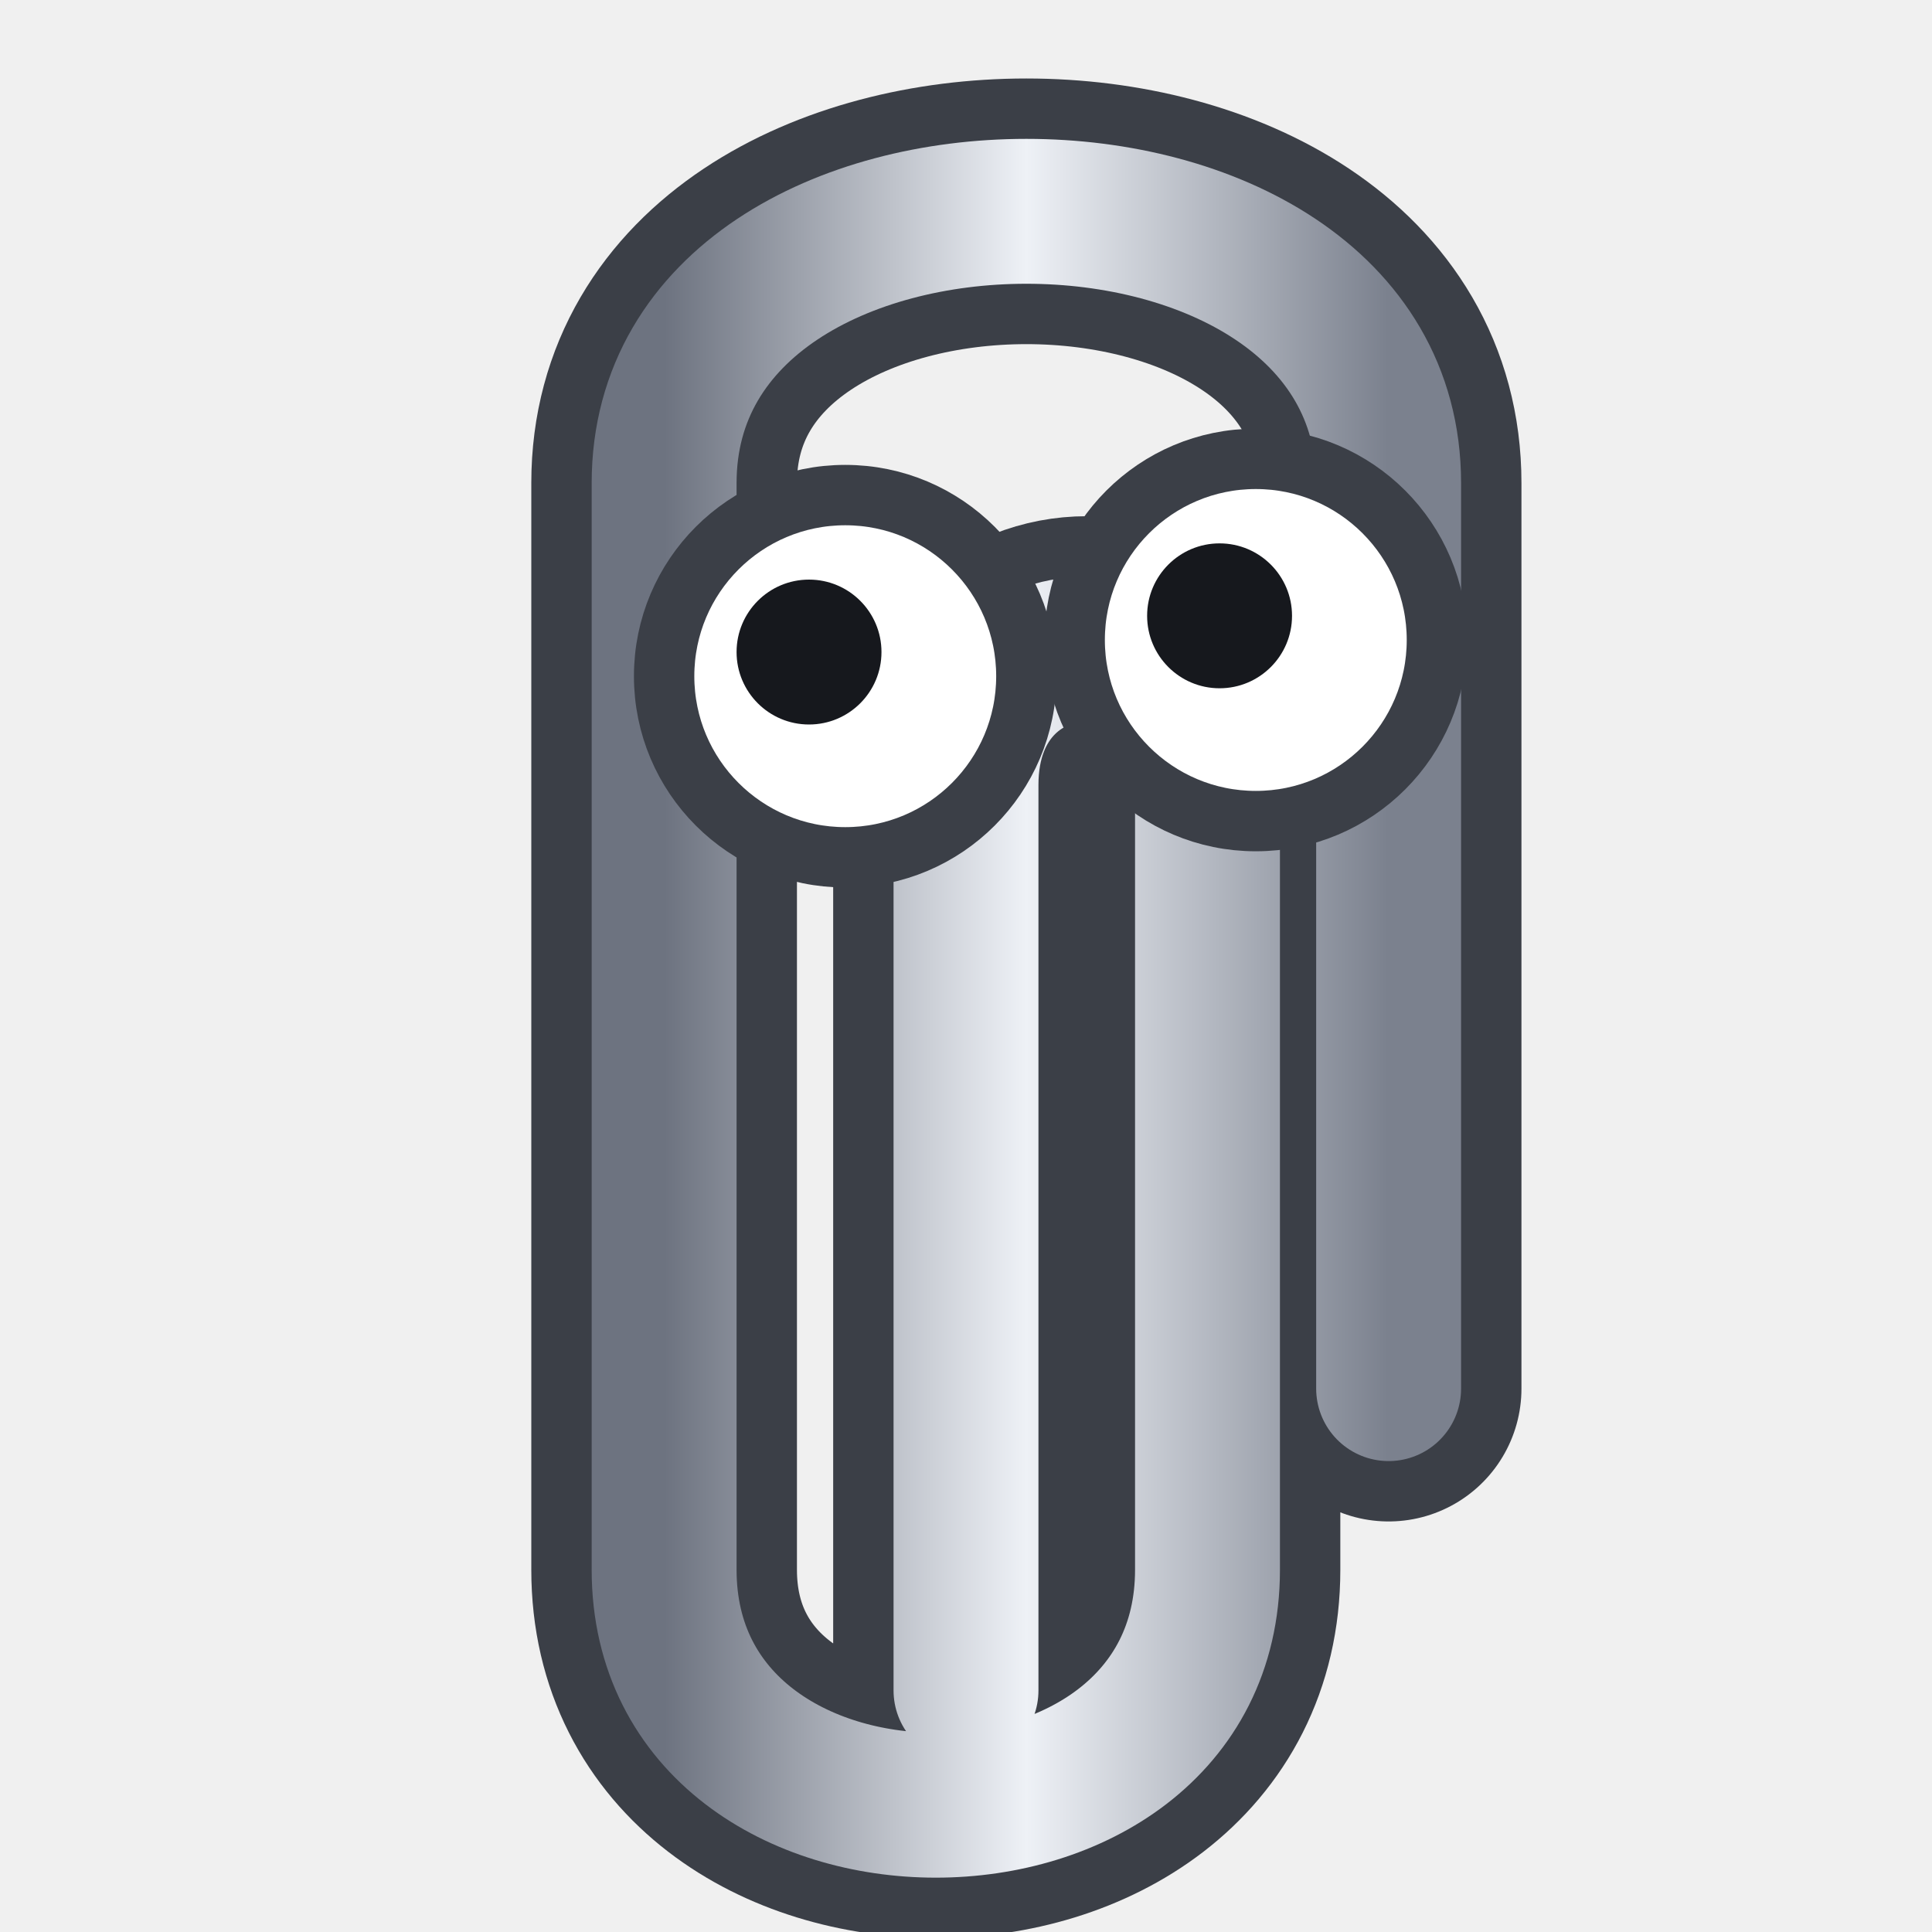
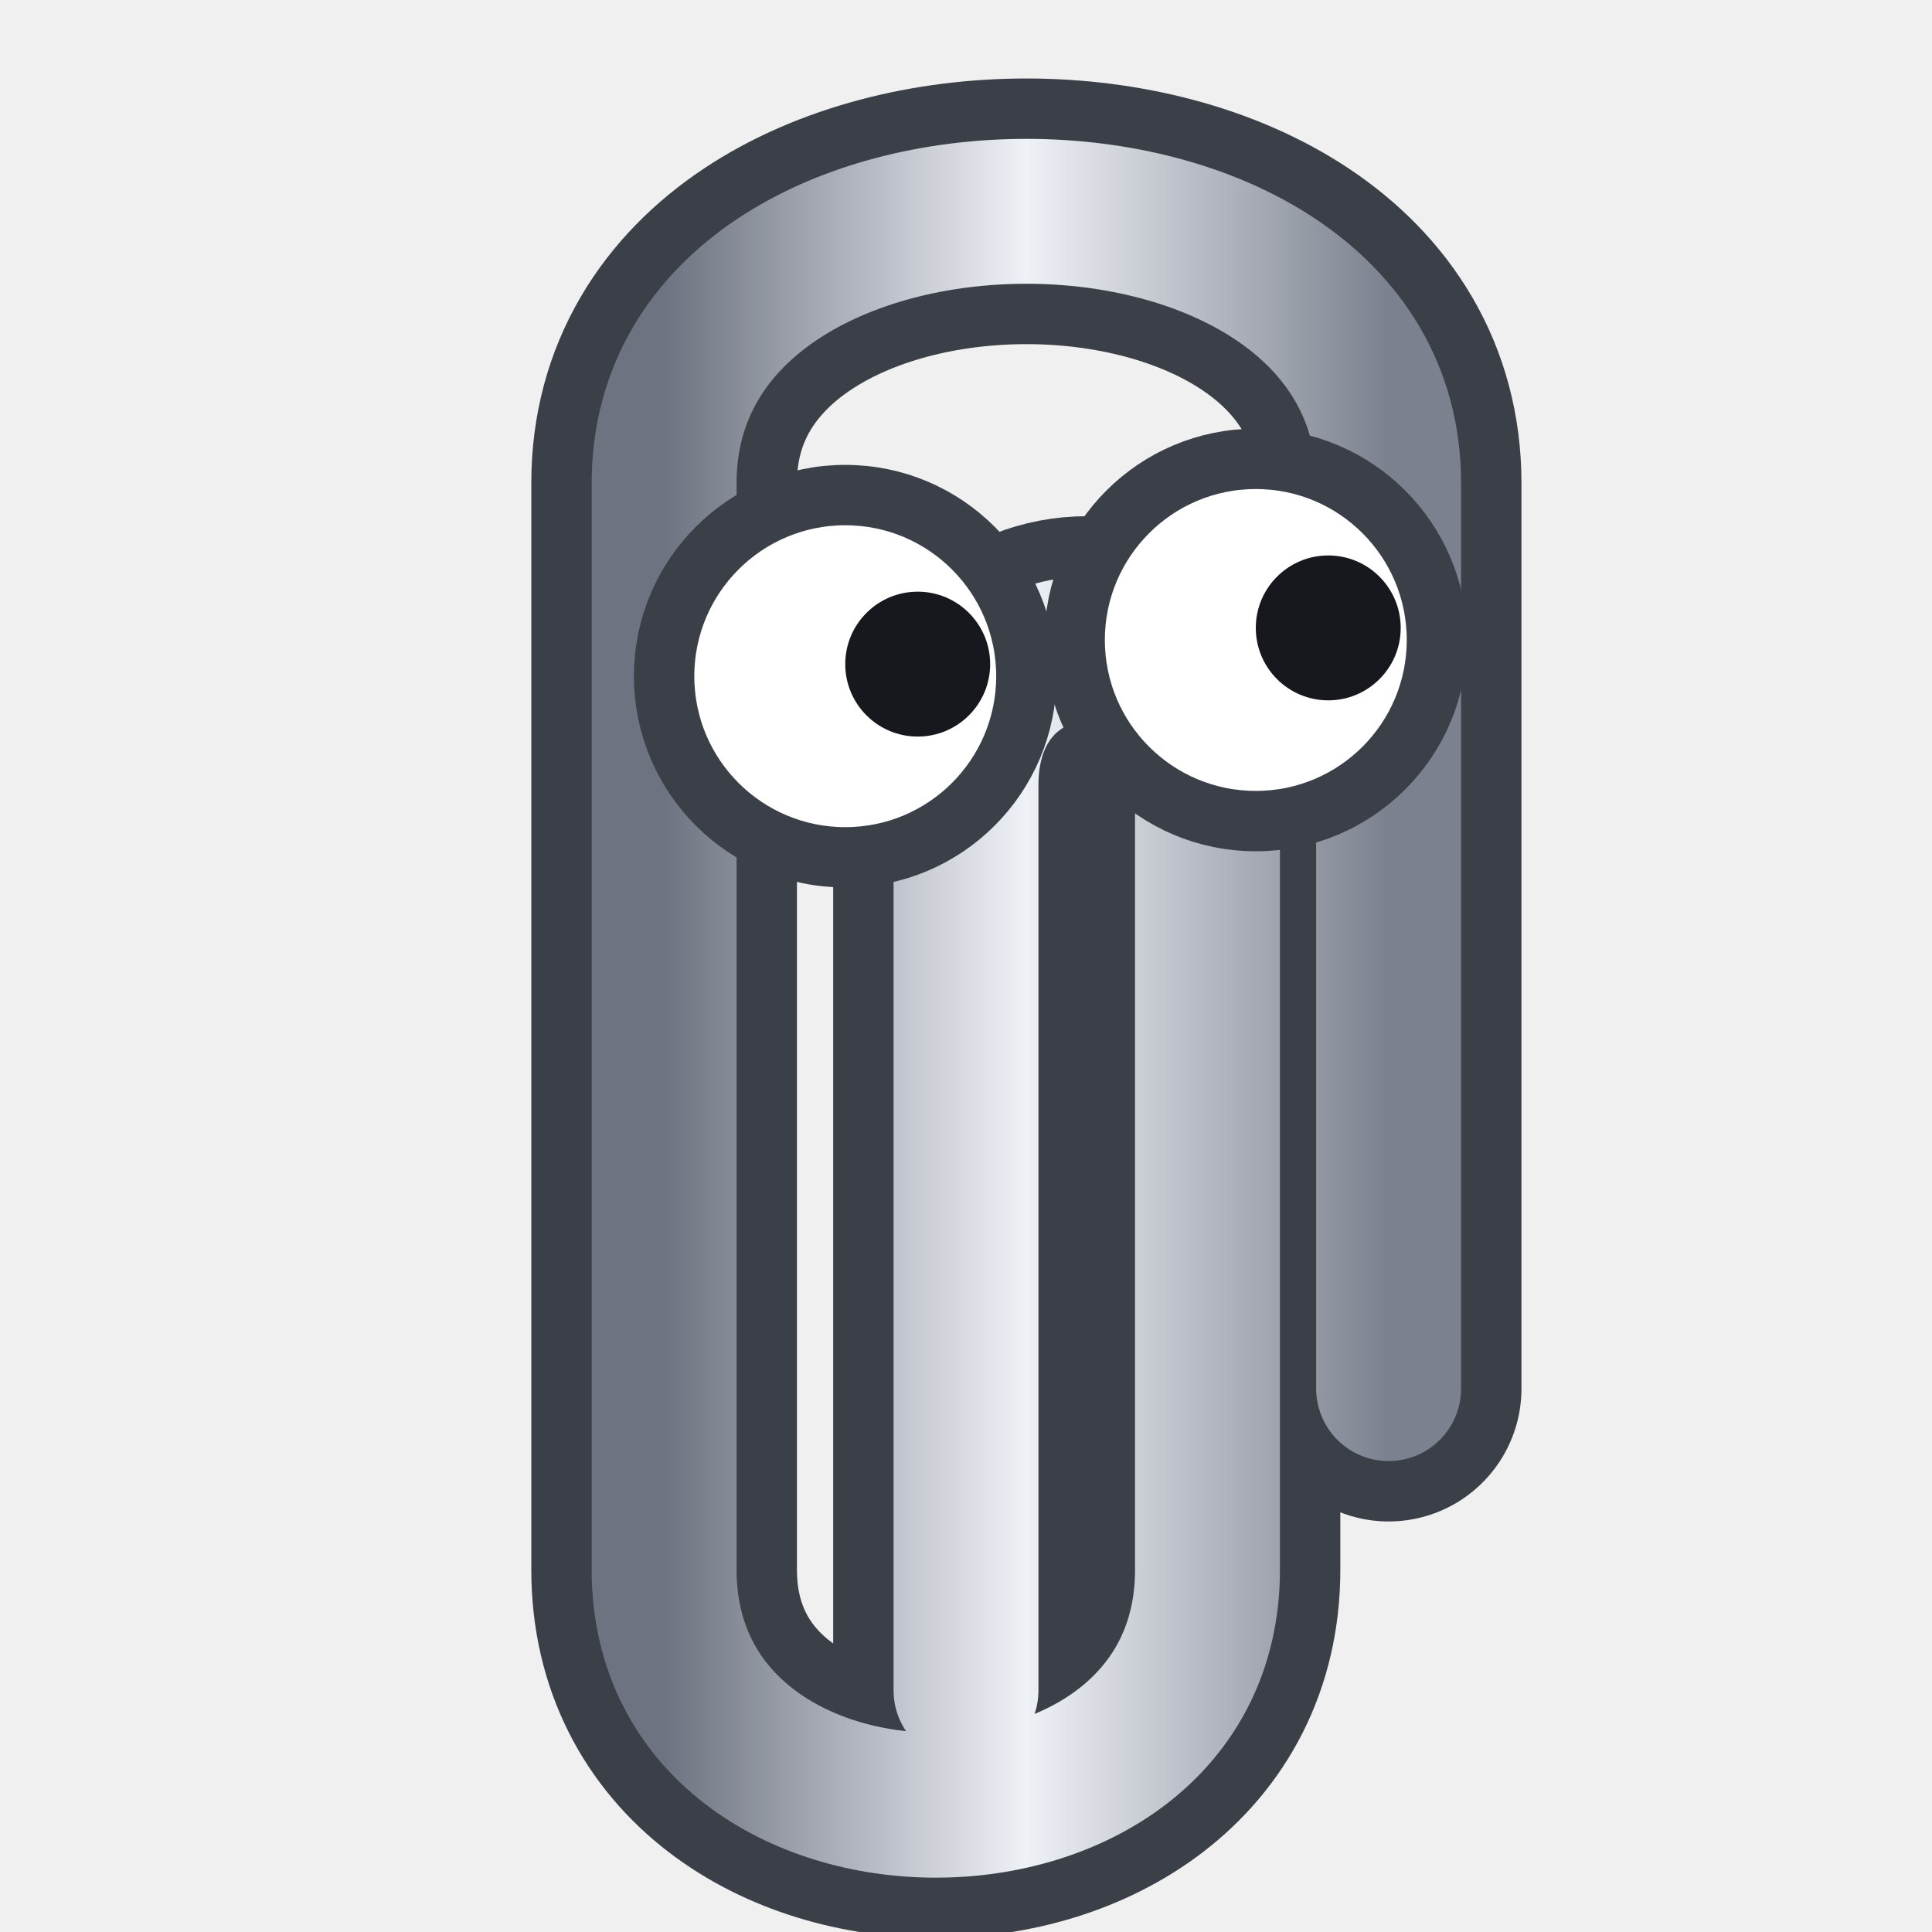
<svg xmlns="http://www.w3.org/2000/svg" viewBox="0 0 16 16">
  <defs>
    <linearGradient id="w" x1="0" y1="0" x2="1" y2="0">
      <stop offset="0" stop-color="#6d7380" />
      <stop offset="0.5" stop-color="#eef1f6" />
      <stop offset="1" stop-color="#7b818e" />
    </linearGradient>
  </defs>
  <path d="M8 14V6.5C8 5 10 5 10 6.5V13C10 15.6 5.5 15.6 5.5 13V4C5.5 1 11.5 1 11.5 4V11.5" fill="none" stroke="#3b3f47" stroke-width="2.2" stroke-linecap="round" stroke-linejoin="round" />
  <path d="M8 14V6.5C8 5 10 5 10 6.5V13C10 15.6 5.5 15.6 5.5 13V4C5.5 1 11.5 1 11.5 4V11.5" fill="none" stroke="url(#w)" stroke-width="1.2" stroke-linecap="round" stroke-linejoin="round" />
  <circle cx="7" cy="5.6" r="1.5" fill="#ffffff" stroke="#3b3f47" stroke-width="0.5" />
  <circle cx="10.4" cy="5.3" r="1.5" fill="#ffffff" stroke="#3b3f47" stroke-width="0.5" />
-   <circle cx="6.7" cy="5.4" r="0.6" fill="#16181d" />
-   <circle cx="10.1" cy="5.1" r="0.6" fill="#16181d" />
+   <circle cx="7.6" cy="5.5" r="0.6" fill="#16181d" />
+   <circle cx="11" cy="5.2" r="0.6" fill="#16181d" />
</svg>
